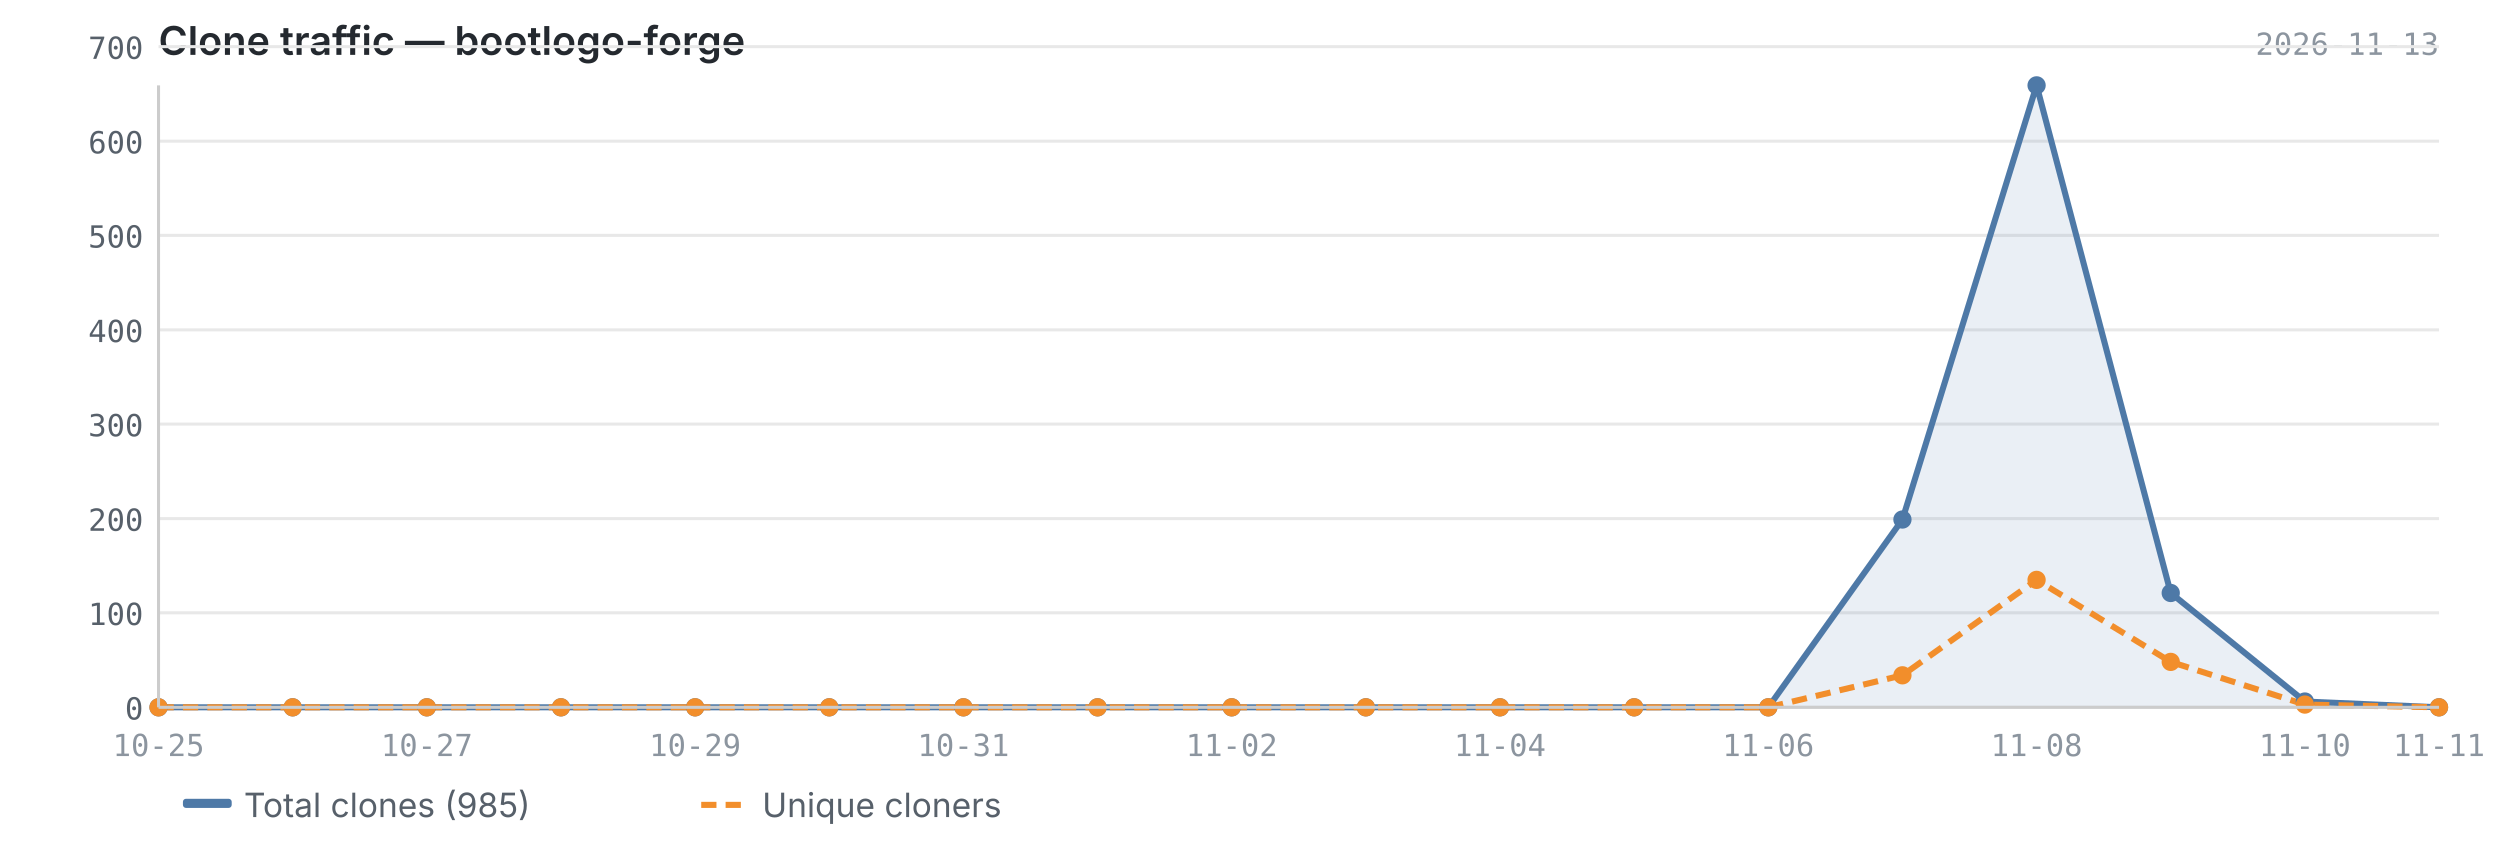
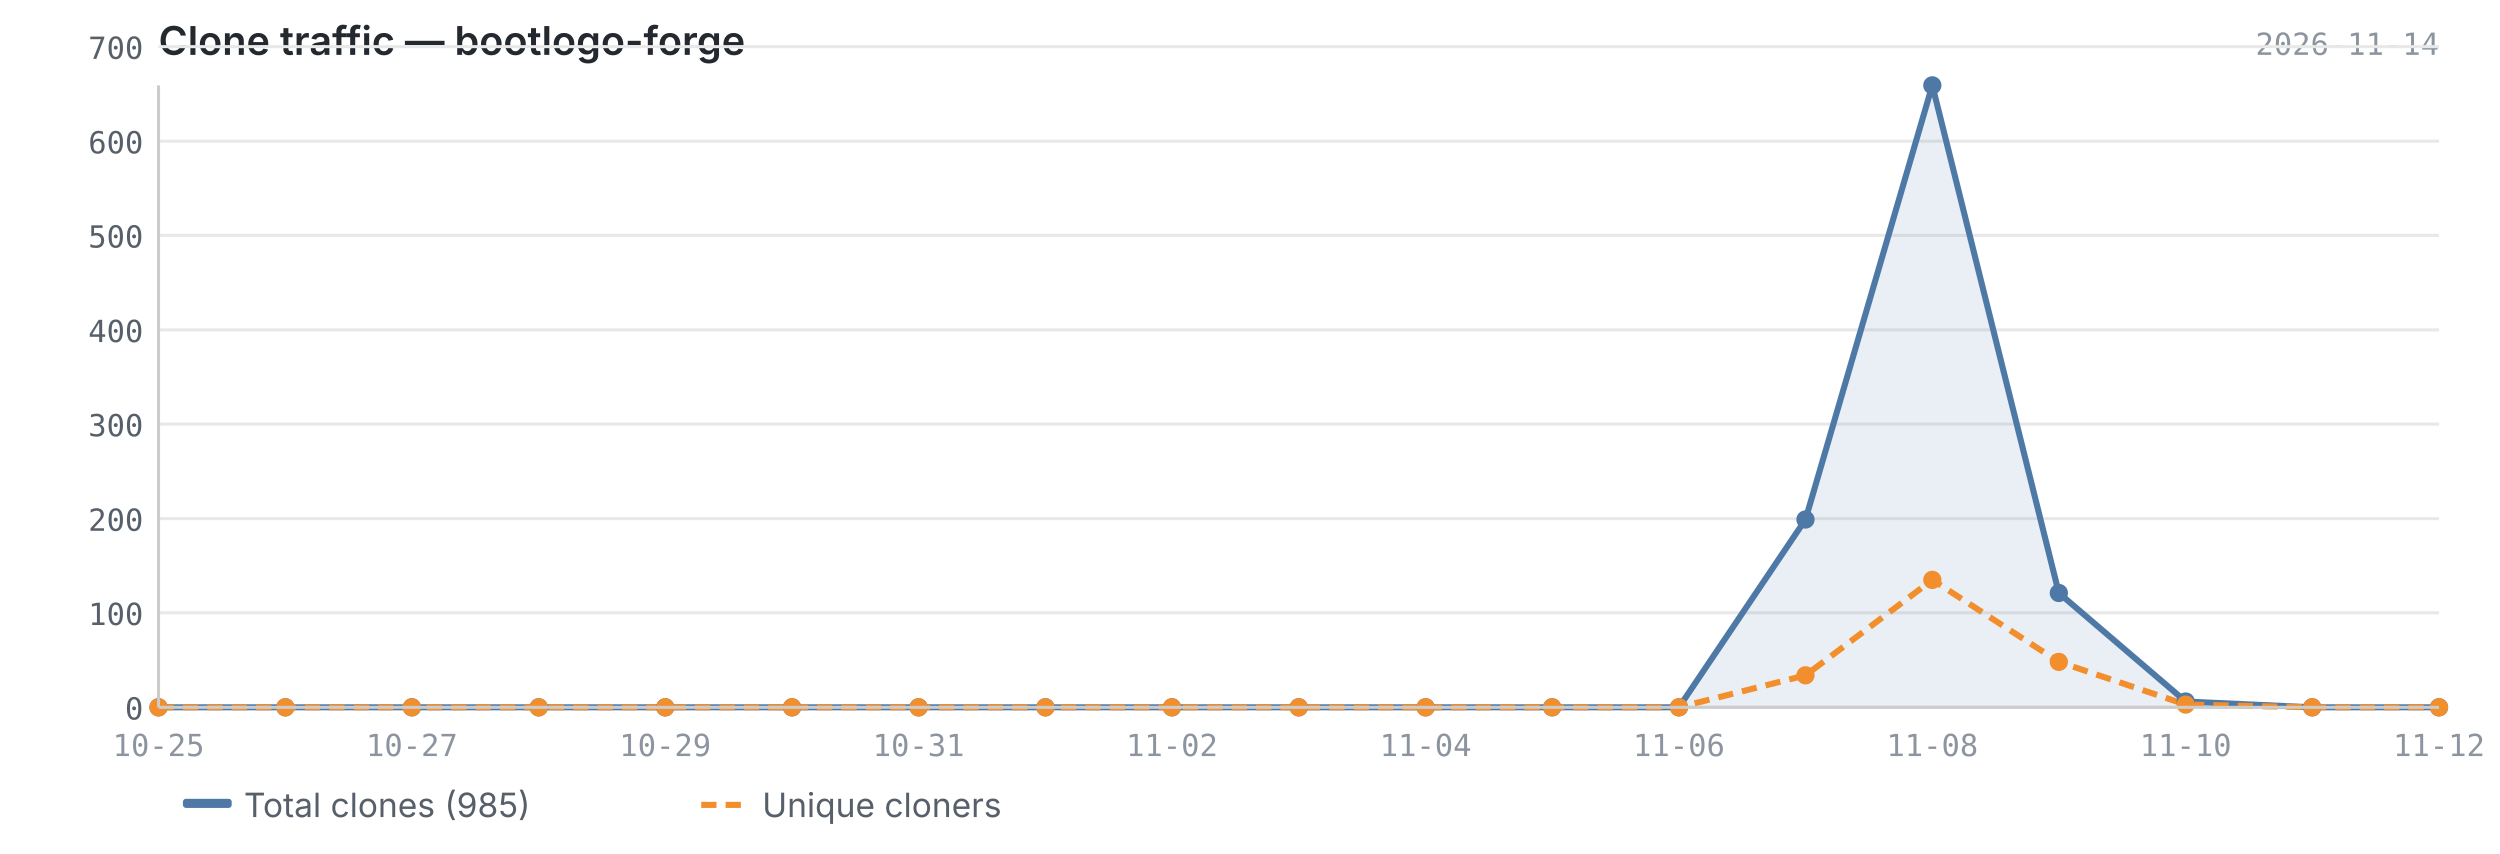
<svg xmlns="http://www.w3.org/2000/svg" viewBox="0 0 820 280" width="820" height="280">
  <text x="52" y="18" font-size="13" font-weight="600" fill="#24292f" font-family="-apple-system, BlinkMacSystemFont, 'Segoe UI', sans-serif">Clone traffic — bootlogo-forge</text>
-   <text x="800" y="18" font-size="10" fill="#8c959f" font-family="ui-monospace, SFMono-Regular, 'SF Mono', Menlo, monospace" text-anchor="end">2026-11-13</text>
+   <text x="800" y="18" font-size="10" fill="#8c959f" font-family="ui-monospace, SFMono-Regular, 'SF Mono', Menlo, monospace" text-anchor="end">2026-11-14</text>
  <line x1="52" y1="232.0" x2="800" y2="232.0" stroke="#e8e8e8" stroke-width="1" />
  <line x1="52" y1="201.0" x2="800" y2="201.0" stroke="#e8e8e8" stroke-width="1" />
  <line x1="52" y1="170.1" x2="800" y2="170.1" stroke="#e8e8e8" stroke-width="1" />
  <line x1="52" y1="139.1" x2="800" y2="139.1" stroke="#e8e8e8" stroke-width="1" />
  <line x1="52" y1="108.2" x2="800" y2="108.2" stroke="#e8e8e8" stroke-width="1" />
  <line x1="52" y1="77.2" x2="800" y2="77.2" stroke="#e8e8e8" stroke-width="1" />
  <line x1="52" y1="46.3" x2="800" y2="46.3" stroke="#e8e8e8" stroke-width="1" />
  <line x1="52" y1="15.3" x2="800" y2="15.3" stroke="#e8e8e8" stroke-width="1" />
-   <path d="M52.0,232.0 L52.0,232.0 L96.0,232.0 L140.0,232.0 L184.0,232.0 L228.0,232.0 L272.0,232.0 L316.0,232.0 L360.0,232.0 L404.0,232.0 L448.0,232.0 L492.0,232.0 L536.0,232.0 L580.0,232.0 L624.0,170.4 L668.0,28.0 L712.0,194.5 L756.0,230.1 L800.0,232.0 L800.0,232.0 L52.0,232.0Z" fill="#4e79a7" opacity="0.12" />
-   <polyline points="52.0,232.0 96.0,232.0 140.0,232.0 184.0,232.0 228.0,232.0 272.0,232.0 316.0,232.0 360.0,232.0 404.0,232.0 448.0,232.0 492.0,232.0 536.0,232.0 580.0,232.0 624.0,170.4 668.0,28.0 712.0,194.5 756.0,230.1 800.0,232.0" fill="none" stroke="#4e79a7" stroke-width="2" stroke-linejoin="round" />
-   <polyline points="52.0,232.0 96.0,232.0 140.0,232.0 184.0,232.0 228.0,232.0 272.0,232.0 316.0,232.0 360.0,232.0 404.0,232.0 448.0,232.0 492.0,232.0 536.0,232.0 580.0,232.0 624.0,221.5 668.0,190.2 712.0,217.1 756.0,231.1 800.0,232.0" fill="none" stroke="#f28e2b" stroke-width="2" stroke-linejoin="round" stroke-dasharray="5,3" />
+   <path d="M52.0,232.0 L52.0,232.0 L93.6,232.0 L135.1,232.0 L176.7,232.0 L218.2,232.0 L259.8,232.0 L301.3,232.0 L342.9,232.0 L384.4,232.0 L426.0,232.0 L467.6,232.0 L509.1,232.0 L550.7,232.0 L592.2,170.4 L633.8,28.0 L675.3,194.5 L716.9,230.1 L758.4,232.0 L800.0,232.0 L800.0,232.0 L52.0,232.0Z" fill="#4e79a7" opacity="0.12" />
+   <polyline points="52.0,232.0 93.6,232.0 135.1,232.0 176.7,232.0 218.2,232.0 259.8,232.0 301.3,232.0 342.9,232.0 384.4,232.0 426.0,232.0 467.6,232.0 509.1,232.0 550.7,232.0 592.2,170.4 633.8,28.0 675.3,194.5 716.9,230.1 758.4,232.0 800.0,232.0" fill="none" stroke="#4e79a7" stroke-width="2" stroke-linejoin="round" />
+   <polyline points="52.0,232.0 93.6,232.0 135.1,232.0 176.7,232.0 218.2,232.0 259.8,232.0 301.3,232.0 342.9,232.0 384.4,232.0 426.0,232.0 467.6,232.0 509.1,232.0 550.7,232.0 592.2,221.5 633.8,190.2 675.3,217.1 716.9,231.1 758.4,232.0 800.0,232.0" fill="none" stroke="#f28e2b" stroke-width="2" stroke-linejoin="round" stroke-dasharray="5,3" />
  <circle cx="52.0" cy="232.0" r="3" fill="#4e79a7" />
-   <circle cx="96.0" cy="232.0" r="3" fill="#4e79a7" />
-   <circle cx="140.0" cy="232.0" r="3" fill="#4e79a7" />
-   <circle cx="184.0" cy="232.0" r="3" fill="#4e79a7" />
-   <circle cx="228.0" cy="232.0" r="3" fill="#4e79a7" />
-   <circle cx="272.0" cy="232.0" r="3" fill="#4e79a7" />
-   <circle cx="316.0" cy="232.0" r="3" fill="#4e79a7" />
-   <circle cx="360.0" cy="232.0" r="3" fill="#4e79a7" />
-   <circle cx="404.0" cy="232.0" r="3" fill="#4e79a7" />
-   <circle cx="448.0" cy="232.0" r="3" fill="#4e79a7" />
-   <circle cx="492.0" cy="232.0" r="3" fill="#4e79a7" />
-   <circle cx="536.0" cy="232.0" r="3" fill="#4e79a7" />
-   <circle cx="580.0" cy="232.0" r="3" fill="#4e79a7" />
-   <circle cx="624.0" cy="170.4" r="3" fill="#4e79a7" />
-   <circle cx="668.0" cy="28.0" r="3" fill="#4e79a7" />
-   <circle cx="712.0" cy="194.5" r="3" fill="#4e79a7" />
-   <circle cx="756.0" cy="230.1" r="3" fill="#4e79a7" />
+   <circle cx="93.6" cy="232.0" r="3" fill="#4e79a7" />
+   <circle cx="135.1" cy="232.0" r="3" fill="#4e79a7" />
+   <circle cx="176.7" cy="232.0" r="3" fill="#4e79a7" />
+   <circle cx="218.2" cy="232.0" r="3" fill="#4e79a7" />
+   <circle cx="259.8" cy="232.0" r="3" fill="#4e79a7" />
+   <circle cx="301.3" cy="232.0" r="3" fill="#4e79a7" />
+   <circle cx="342.9" cy="232.0" r="3" fill="#4e79a7" />
+   <circle cx="384.4" cy="232.0" r="3" fill="#4e79a7" />
+   <circle cx="426.0" cy="232.0" r="3" fill="#4e79a7" />
+   <circle cx="467.6" cy="232.0" r="3" fill="#4e79a7" />
+   <circle cx="509.1" cy="232.0" r="3" fill="#4e79a7" />
+   <circle cx="550.7" cy="232.0" r="3" fill="#4e79a7" />
+   <circle cx="592.2" cy="170.4" r="3" fill="#4e79a7" />
+   <circle cx="633.8" cy="28.0" r="3" fill="#4e79a7" />
+   <circle cx="675.3" cy="194.5" r="3" fill="#4e79a7" />
+   <circle cx="716.9" cy="230.1" r="3" fill="#4e79a7" />
+   <circle cx="758.4" cy="232.0" r="3" fill="#4e79a7" />
  <circle cx="800.0" cy="232.0" r="3" fill="#4e79a7" />
  <circle cx="52.0" cy="232.0" r="3" fill="#f28e2b" />
-   <circle cx="96.0" cy="232.0" r="3" fill="#f28e2b" />
-   <circle cx="140.0" cy="232.0" r="3" fill="#f28e2b" />
-   <circle cx="184.0" cy="232.0" r="3" fill="#f28e2b" />
-   <circle cx="228.0" cy="232.0" r="3" fill="#f28e2b" />
-   <circle cx="272.0" cy="232.0" r="3" fill="#f28e2b" />
-   <circle cx="316.0" cy="232.0" r="3" fill="#f28e2b" />
-   <circle cx="360.0" cy="232.0" r="3" fill="#f28e2b" />
-   <circle cx="404.0" cy="232.0" r="3" fill="#f28e2b" />
-   <circle cx="448.0" cy="232.0" r="3" fill="#f28e2b" />
-   <circle cx="492.0" cy="232.0" r="3" fill="#f28e2b" />
-   <circle cx="536.0" cy="232.0" r="3" fill="#f28e2b" />
-   <circle cx="580.0" cy="232.0" r="3" fill="#f28e2b" />
-   <circle cx="624.0" cy="221.5" r="3" fill="#f28e2b" />
-   <circle cx="668.0" cy="190.2" r="3" fill="#f28e2b" />
-   <circle cx="712.0" cy="217.1" r="3" fill="#f28e2b" />
-   <circle cx="756.0" cy="231.1" r="3" fill="#f28e2b" />
+   <circle cx="93.6" cy="232.0" r="3" fill="#f28e2b" />
+   <circle cx="135.1" cy="232.0" r="3" fill="#f28e2b" />
+   <circle cx="176.7" cy="232.0" r="3" fill="#f28e2b" />
+   <circle cx="218.2" cy="232.0" r="3" fill="#f28e2b" />
+   <circle cx="259.8" cy="232.0" r="3" fill="#f28e2b" />
+   <circle cx="301.3" cy="232.0" r="3" fill="#f28e2b" />
+   <circle cx="342.9" cy="232.0" r="3" fill="#f28e2b" />
+   <circle cx="384.4" cy="232.0" r="3" fill="#f28e2b" />
+   <circle cx="426.0" cy="232.0" r="3" fill="#f28e2b" />
+   <circle cx="467.6" cy="232.0" r="3" fill="#f28e2b" />
+   <circle cx="509.1" cy="232.0" r="3" fill="#f28e2b" />
+   <circle cx="550.7" cy="232.0" r="3" fill="#f28e2b" />
+   <circle cx="592.2" cy="221.5" r="3" fill="#f28e2b" />
+   <circle cx="633.8" cy="190.2" r="3" fill="#f28e2b" />
+   <circle cx="675.3" cy="217.1" r="3" fill="#f28e2b" />
+   <circle cx="716.9" cy="231.1" r="3" fill="#f28e2b" />
+   <circle cx="758.4" cy="232.0" r="3" fill="#f28e2b" />
  <circle cx="800.0" cy="232.0" r="3" fill="#f28e2b" />
  <line x1="52" y1="28" x2="52" y2="232" stroke="#cccccc" stroke-width="1" />
  <line x1="52" y1="232" x2="800" y2="232" stroke="#cccccc" stroke-width="1" />
  <text x="47" y="236.0" text-anchor="end" font-size="10" fill="#57606a" font-family="ui-monospace, SFMono-Regular, 'SF Mono', Menlo, monospace">0</text>
  <text x="47" y="205.0" text-anchor="end" font-size="10" fill="#57606a" font-family="ui-monospace, SFMono-Regular, 'SF Mono', Menlo, monospace">100</text>
  <text x="47" y="174.1" text-anchor="end" font-size="10" fill="#57606a" font-family="ui-monospace, SFMono-Regular, 'SF Mono', Menlo, monospace">200</text>
  <text x="47" y="143.1" text-anchor="end" font-size="10" fill="#57606a" font-family="ui-monospace, SFMono-Regular, 'SF Mono', Menlo, monospace">300</text>
  <text x="47" y="112.2" text-anchor="end" font-size="10" fill="#57606a" font-family="ui-monospace, SFMono-Regular, 'SF Mono', Menlo, monospace">400</text>
  <text x="47" y="81.2" text-anchor="end" font-size="10" fill="#57606a" font-family="ui-monospace, SFMono-Regular, 'SF Mono', Menlo, monospace">500</text>
  <text x="47" y="50.3" text-anchor="end" font-size="10" fill="#57606a" font-family="ui-monospace, SFMono-Regular, 'SF Mono', Menlo, monospace">600</text>
  <text x="47" y="19.3" text-anchor="end" font-size="10" fill="#57606a" font-family="ui-monospace, SFMono-Regular, 'SF Mono', Menlo, monospace">700</text>
  <text x="52.0" y="248" text-anchor="middle" font-size="10" fill="#8c959f" font-family="ui-monospace, SFMono-Regular, 'SF Mono', Menlo, monospace">10-25</text>
-   <text x="140.0" y="248" text-anchor="middle" font-size="10" fill="#8c959f" font-family="ui-monospace, SFMono-Regular, 'SF Mono', Menlo, monospace">10-27</text>
-   <text x="228.0" y="248" text-anchor="middle" font-size="10" fill="#8c959f" font-family="ui-monospace, SFMono-Regular, 'SF Mono', Menlo, monospace">10-29</text>
-   <text x="316.0" y="248" text-anchor="middle" font-size="10" fill="#8c959f" font-family="ui-monospace, SFMono-Regular, 'SF Mono', Menlo, monospace">10-31</text>
-   <text x="404.0" y="248" text-anchor="middle" font-size="10" fill="#8c959f" font-family="ui-monospace, SFMono-Regular, 'SF Mono', Menlo, monospace">11-02</text>
-   <text x="492.0" y="248" text-anchor="middle" font-size="10" fill="#8c959f" font-family="ui-monospace, SFMono-Regular, 'SF Mono', Menlo, monospace">11-04</text>
-   <text x="580.0" y="248" text-anchor="middle" font-size="10" fill="#8c959f" font-family="ui-monospace, SFMono-Regular, 'SF Mono', Menlo, monospace">11-06</text>
-   <text x="668.0" y="248" text-anchor="middle" font-size="10" fill="#8c959f" font-family="ui-monospace, SFMono-Regular, 'SF Mono', Menlo, monospace">11-08</text>
-   <text x="756.0" y="248" text-anchor="middle" font-size="10" fill="#8c959f" font-family="ui-monospace, SFMono-Regular, 'SF Mono', Menlo, monospace">11-10</text>
-   <text x="800.0" y="248" text-anchor="middle" font-size="10" fill="#8c959f" font-family="ui-monospace, SFMono-Regular, 'SF Mono', Menlo, monospace">11-11</text>
+   <text x="135.1" y="248" text-anchor="middle" font-size="10" fill="#8c959f" font-family="ui-monospace, SFMono-Regular, 'SF Mono', Menlo, monospace">10-27</text>
+   <text x="218.2" y="248" text-anchor="middle" font-size="10" fill="#8c959f" font-family="ui-monospace, SFMono-Regular, 'SF Mono', Menlo, monospace">10-29</text>
+   <text x="301.3" y="248" text-anchor="middle" font-size="10" fill="#8c959f" font-family="ui-monospace, SFMono-Regular, 'SF Mono', Menlo, monospace">10-31</text>
+   <text x="384.4" y="248" text-anchor="middle" font-size="10" fill="#8c959f" font-family="ui-monospace, SFMono-Regular, 'SF Mono', Menlo, monospace">11-02</text>
+   <text x="467.6" y="248" text-anchor="middle" font-size="10" fill="#8c959f" font-family="ui-monospace, SFMono-Regular, 'SF Mono', Menlo, monospace">11-04</text>
+   <text x="550.7" y="248" text-anchor="middle" font-size="10" fill="#8c959f" font-family="ui-monospace, SFMono-Regular, 'SF Mono', Menlo, monospace">11-06</text>
+   <text x="633.8" y="248" text-anchor="middle" font-size="10" fill="#8c959f" font-family="ui-monospace, SFMono-Regular, 'SF Mono', Menlo, monospace">11-08</text>
+   <text x="716.9" y="248" text-anchor="middle" font-size="10" fill="#8c959f" font-family="ui-monospace, SFMono-Regular, 'SF Mono', Menlo, monospace">11-10</text>
+   <text x="800.0" y="248" text-anchor="middle" font-size="10" fill="#8c959f" font-family="ui-monospace, SFMono-Regular, 'SF Mono', Menlo, monospace">11-12</text>
  <rect x="60" y="262" width="16" height="3" fill="#4e79a7" rx="1" />
  <text x="80" y="268" font-size="11" fill="#57606a" font-family="-apple-system, BlinkMacSystemFont, 'Segoe UI', sans-serif">Total clones (985)</text>
  <line x1="230" y1="264" x2="246" y2="264" stroke="#f28e2b" stroke-width="2" stroke-dasharray="5,3" />
  <text x="250" y="268" font-size="11" fill="#57606a" font-family="-apple-system, BlinkMacSystemFont, 'Segoe UI', sans-serif">Unique cloners</text>
</svg>
